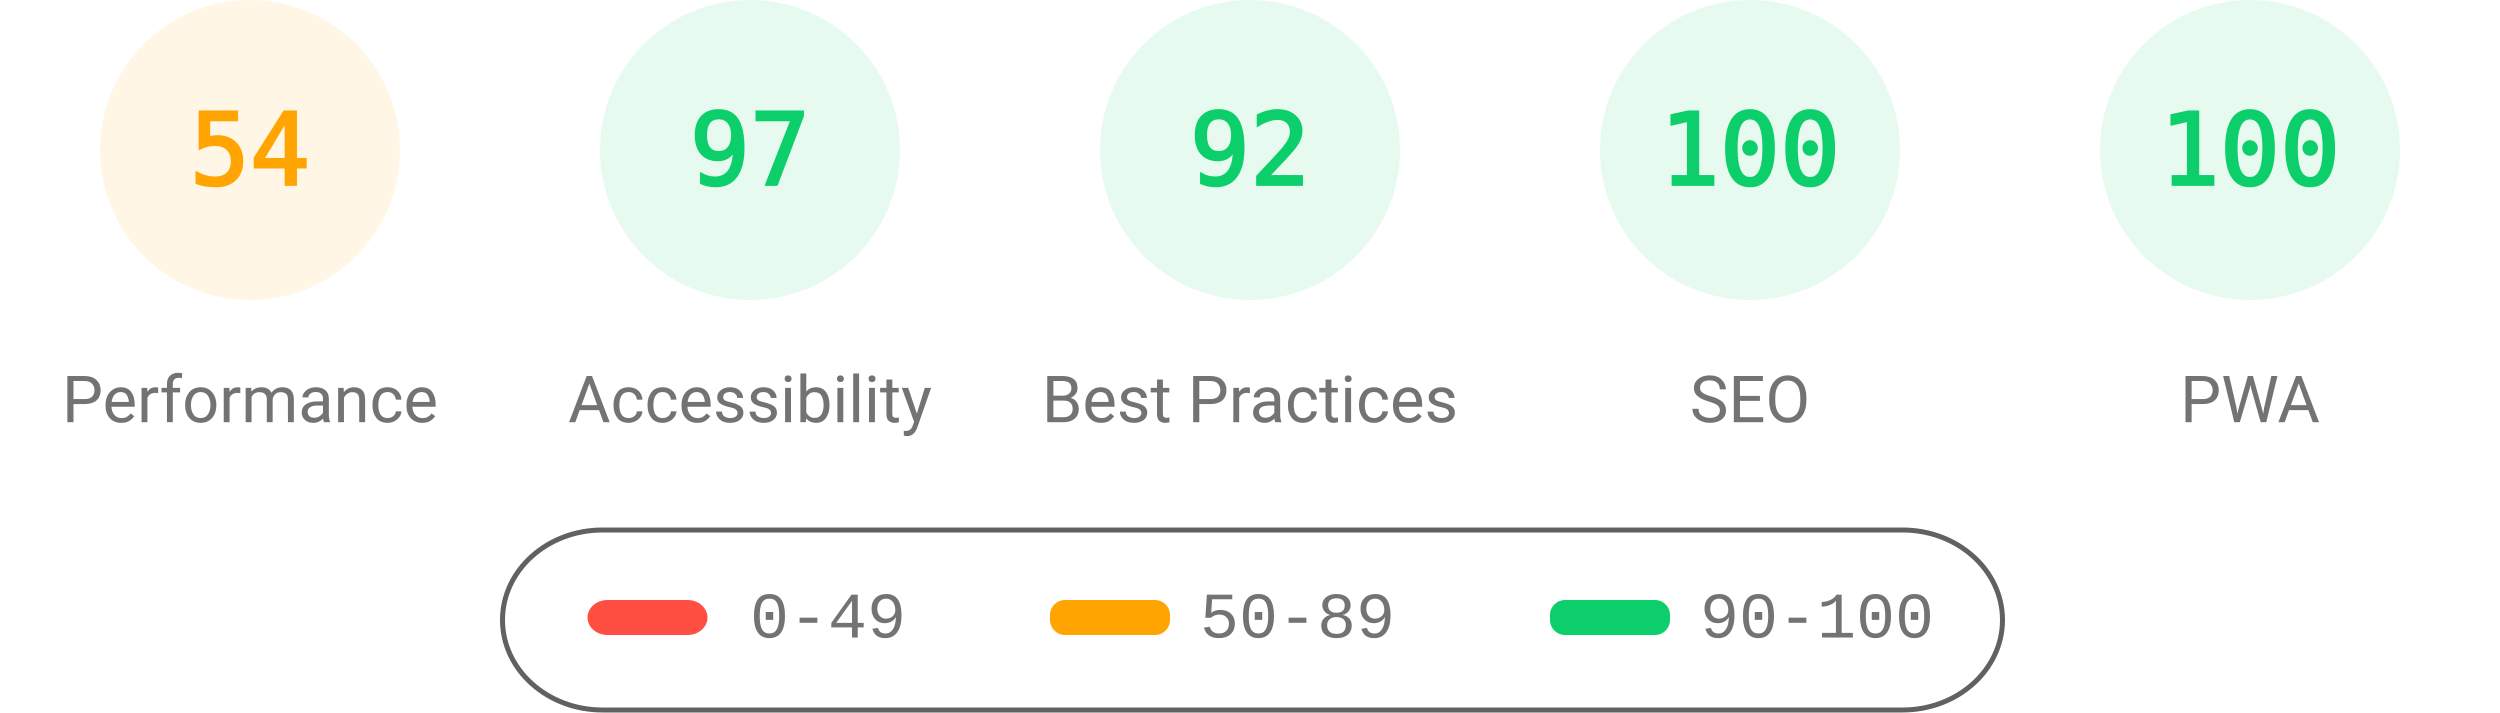
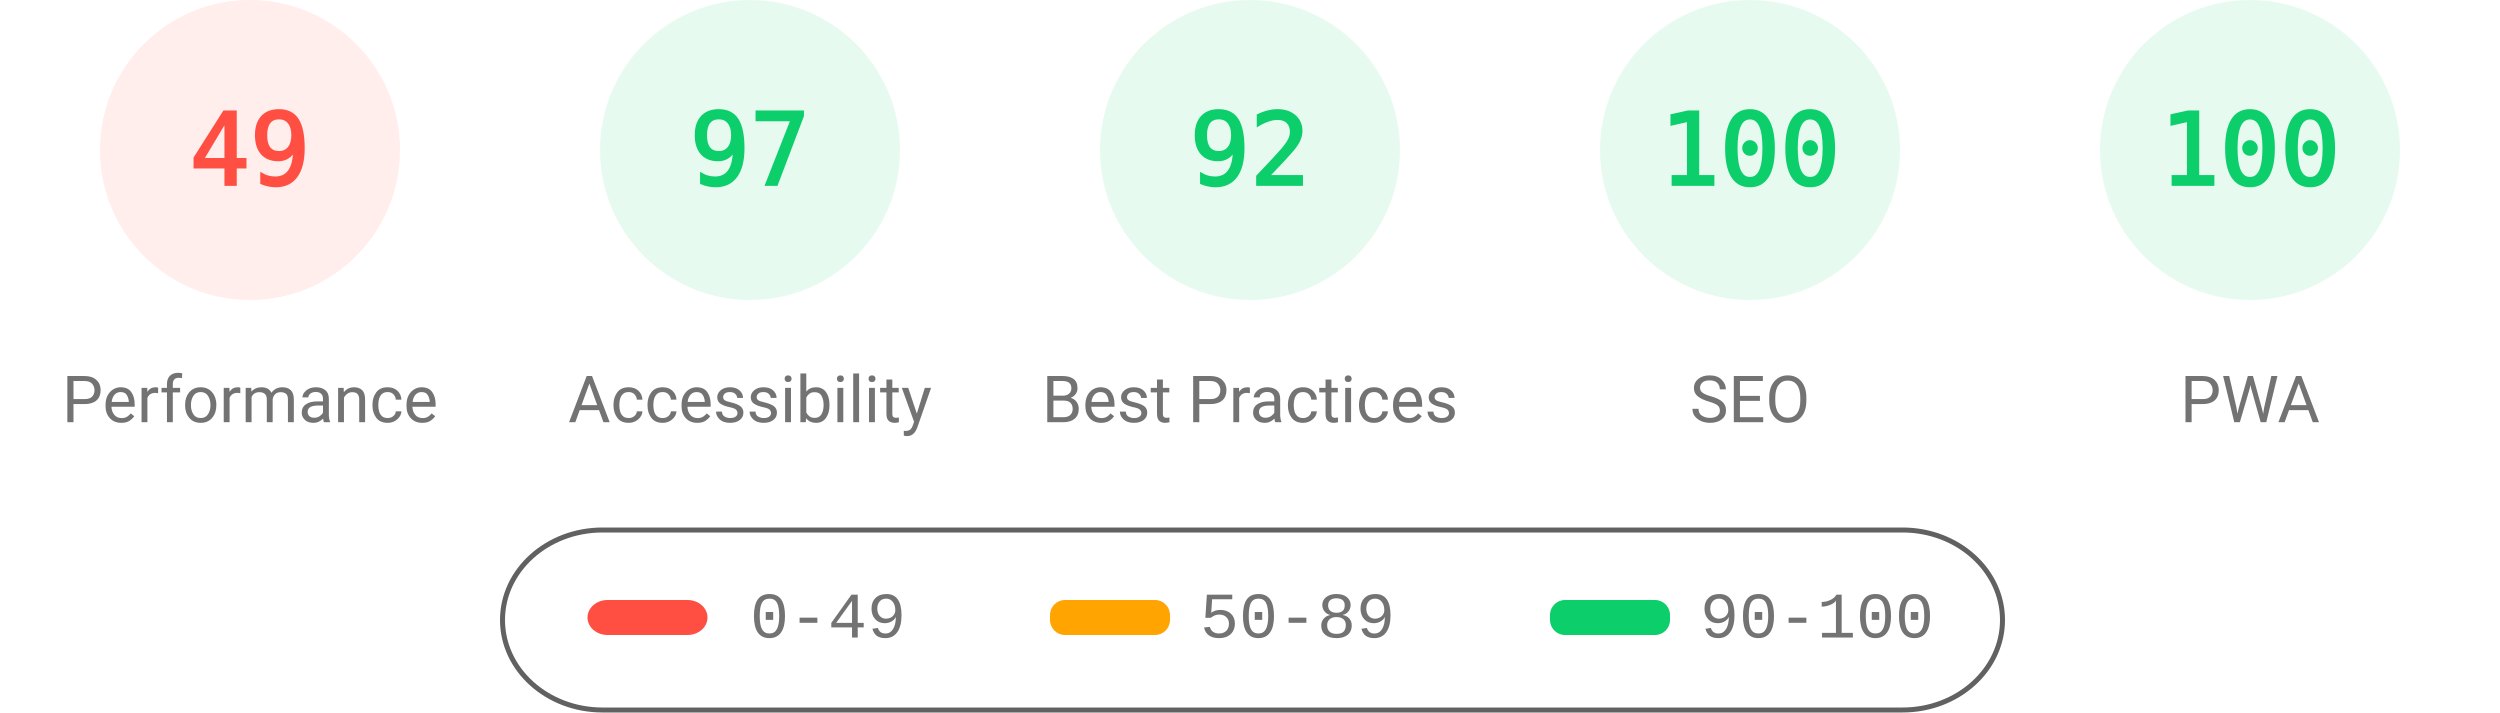
<svg xmlns="http://www.w3.org/2000/svg" fill="none" width="1000" height="285">
  <style>.gauge-base{opacity:.1}.gauge-arc{fill:none;animation-delay:250ms;stroke-linecap:round;transform:rotate(-90deg);transform-origin:100px 60px;animation:load-gauge 1s ease forwards}.guage-text{font-size:40px;font-family:monospace;text-align:center}.guage-red{color:#ff4e42;fill:#ff4e42;stroke:#ff4e42}.guage-orange{color:#ffa400;fill:#ffa400;stroke:#ffa400}.guage-green{color:#0cce6b;fill:#0cce6b;stroke:#0cce6b}.guage-undefined{color:#5c5c5c;fill:#5c5c5c;stroke:#5c5c5c}.guage-title{color:#737373;fill:#737373;stroke:none;font-size:26px;line-height:26px;font-family:Roboto,Halvetica,Arial,sans-serif}@keyframes load-gauge{from{stroke-dasharray:0 352.858}}</style>
-   <svg class="guage-div guage-perf guage-orange" viewBox="0 0 200 200" width="200" height="200">
+   <svg class="guage-div guage-perf guage-red" viewBox="0 0 200 200" width="200" height="200">
    <circle class="gauge-base" r="56" cx="100" cy="60" stroke-width="8" />
-     <circle class="gauge-arc guage-arc-1" r="56" cx="100" cy="60" stroke-width="8" style="stroke-dasharray:190.003,351.858" />
-     <text class="guage-text" x="100" y="60" alignment-baseline="central" dominant-baseline="central" text-anchor="middle">54</text>
+     <circle class="gauge-arc guage-arc-1" r="56" cx="100" cy="60" stroke-width="8" style="stroke-dasharray:172.41,351.858" />
+     <text class="guage-text" x="100" y="60" alignment-baseline="central" dominant-baseline="central" text-anchor="middle">49</text>
    <text class="guage-title" x="100" y="160" alignment-baseline="central" dominant-baseline="central" text-anchor="middle">Performance</text>
  </svg>
  <svg class="guage-div guage-acc guage-green" viewBox="0 0 200 200" width="200" height="200" x="200">
    <circle class="gauge-base" r="56" cx="100" cy="60" stroke-width="8" />
    <circle class="gauge-arc guage-arc-2" r="56" cx="100" cy="60" stroke-width="8" style="stroke-dasharray:341.302,351.858" />
    <text class="guage-text" x="100" y="60" alignment-baseline="central" dominant-baseline="central" text-anchor="middle">97</text>
    <text class="guage-title" x="100" y="160" alignment-baseline="central" dominant-baseline="central" text-anchor="middle">Accessibility</text>
  </svg>
  <svg class="guage-div guage-best guage-green" viewBox="0 0 200 200" width="200" height="200" x="400">
    <circle class="gauge-base" r="56" cx="100" cy="60" stroke-width="8" />
    <circle class="gauge-arc guage-arc-3" r="56" cx="100" cy="60" stroke-width="8" style="stroke-dasharray:323.709,351.858" />
    <text class="guage-text" x="100" y="60" alignment-baseline="central" dominant-baseline="central" text-anchor="middle">92</text>
    <text class="guage-title" x="100" y="160" alignment-baseline="central" dominant-baseline="central" text-anchor="middle">Best Practices</text>
  </svg>
  <svg class="guage-div guage-seo guage-green" viewBox="0 0 200 200" width="200" height="200" x="600">
    <circle class="gauge-base" r="56" cx="100" cy="60" stroke-width="8" />
    <circle class="gauge-arc guage-arc-4" r="56" cx="100" cy="60" stroke-width="8" style="stroke-dasharray:351.858,351.858" />
    <text class="guage-text" x="100" y="60" alignment-baseline="central" dominant-baseline="central" text-anchor="middle">100</text>
    <text class="guage-title" x="100" y="160" alignment-baseline="central" dominant-baseline="central" text-anchor="middle">SEO</text>
  </svg>
  <svg class="guage-div guage-pwa guage-green" viewBox="0 0 200 200" width="200" height="200" x="800">
    <circle class="gauge-base" r="56" cx="100" cy="60" stroke-width="8" />
    <circle class="gauge-arc guage-arc-4" r="56" cx="100" cy="60" stroke-width="8" style="stroke-dasharray:351.858,351.858" />
    <text class="guage-text" x="100" y="60" alignment-baseline="central" dominant-baseline="central" text-anchor="middle">100</text>
    <text class="guage-title" x="100" y="160" alignment-baseline="central" dominant-baseline="central" text-anchor="middle">PWA</text>
  </svg>
  <svg width="604" height="76" x="200" y="210">
    <path fill="none" id="canvas_background" d="M-1-1h604v80H-1z" />
    <rect fill-opacity="0" stroke="#616161" stroke-width="2" rx="40" id="svg_2" height="72" width="600" y="2" x="1" fill="#000" />
    <rect stroke="#000" rx="8" id="svg_3" height="14" width="48" y="30" x="35" stroke-opacity="null" stroke-width="0" fill="#ff4e42" />
    <rect stroke="#000" rx="6" id="svg_4" height="14" width="48" y="30" x="220" stroke-opacity="null" stroke-width="0" fill="#ffa400" />
    <rect stroke="#000" rx="6" id="svg_5" height="14" width="48" y="30" x="420" stroke-opacity="null" stroke-width="0" fill="#0cce6b" />
    <text xml:space="preserve" text-anchor="start" font-family="'Courier New', Courier, monospace" font-size="26" id="svg_6" y="45" x="100" stroke-opacity="null" stroke-width="0" stroke="#000" fill="#737373">0-49</text>
    <text xml:space="preserve" text-anchor="start" font-family="'Courier New', Courier, monospace" font-size="26" id="svg_7" y="45" x="280" stroke-opacity="null" stroke-width="0" stroke="#000" fill="#737373">50-89</text>
    <text xml:space="preserve" text-anchor="start" font-family="'Courier New', Courier, monospace" font-size="26" id="svg_8" y="45" x="480" stroke-opacity="null" stroke-width="0" stroke="#000" fill="#737373">90-100</text>
  </svg>
</svg>
